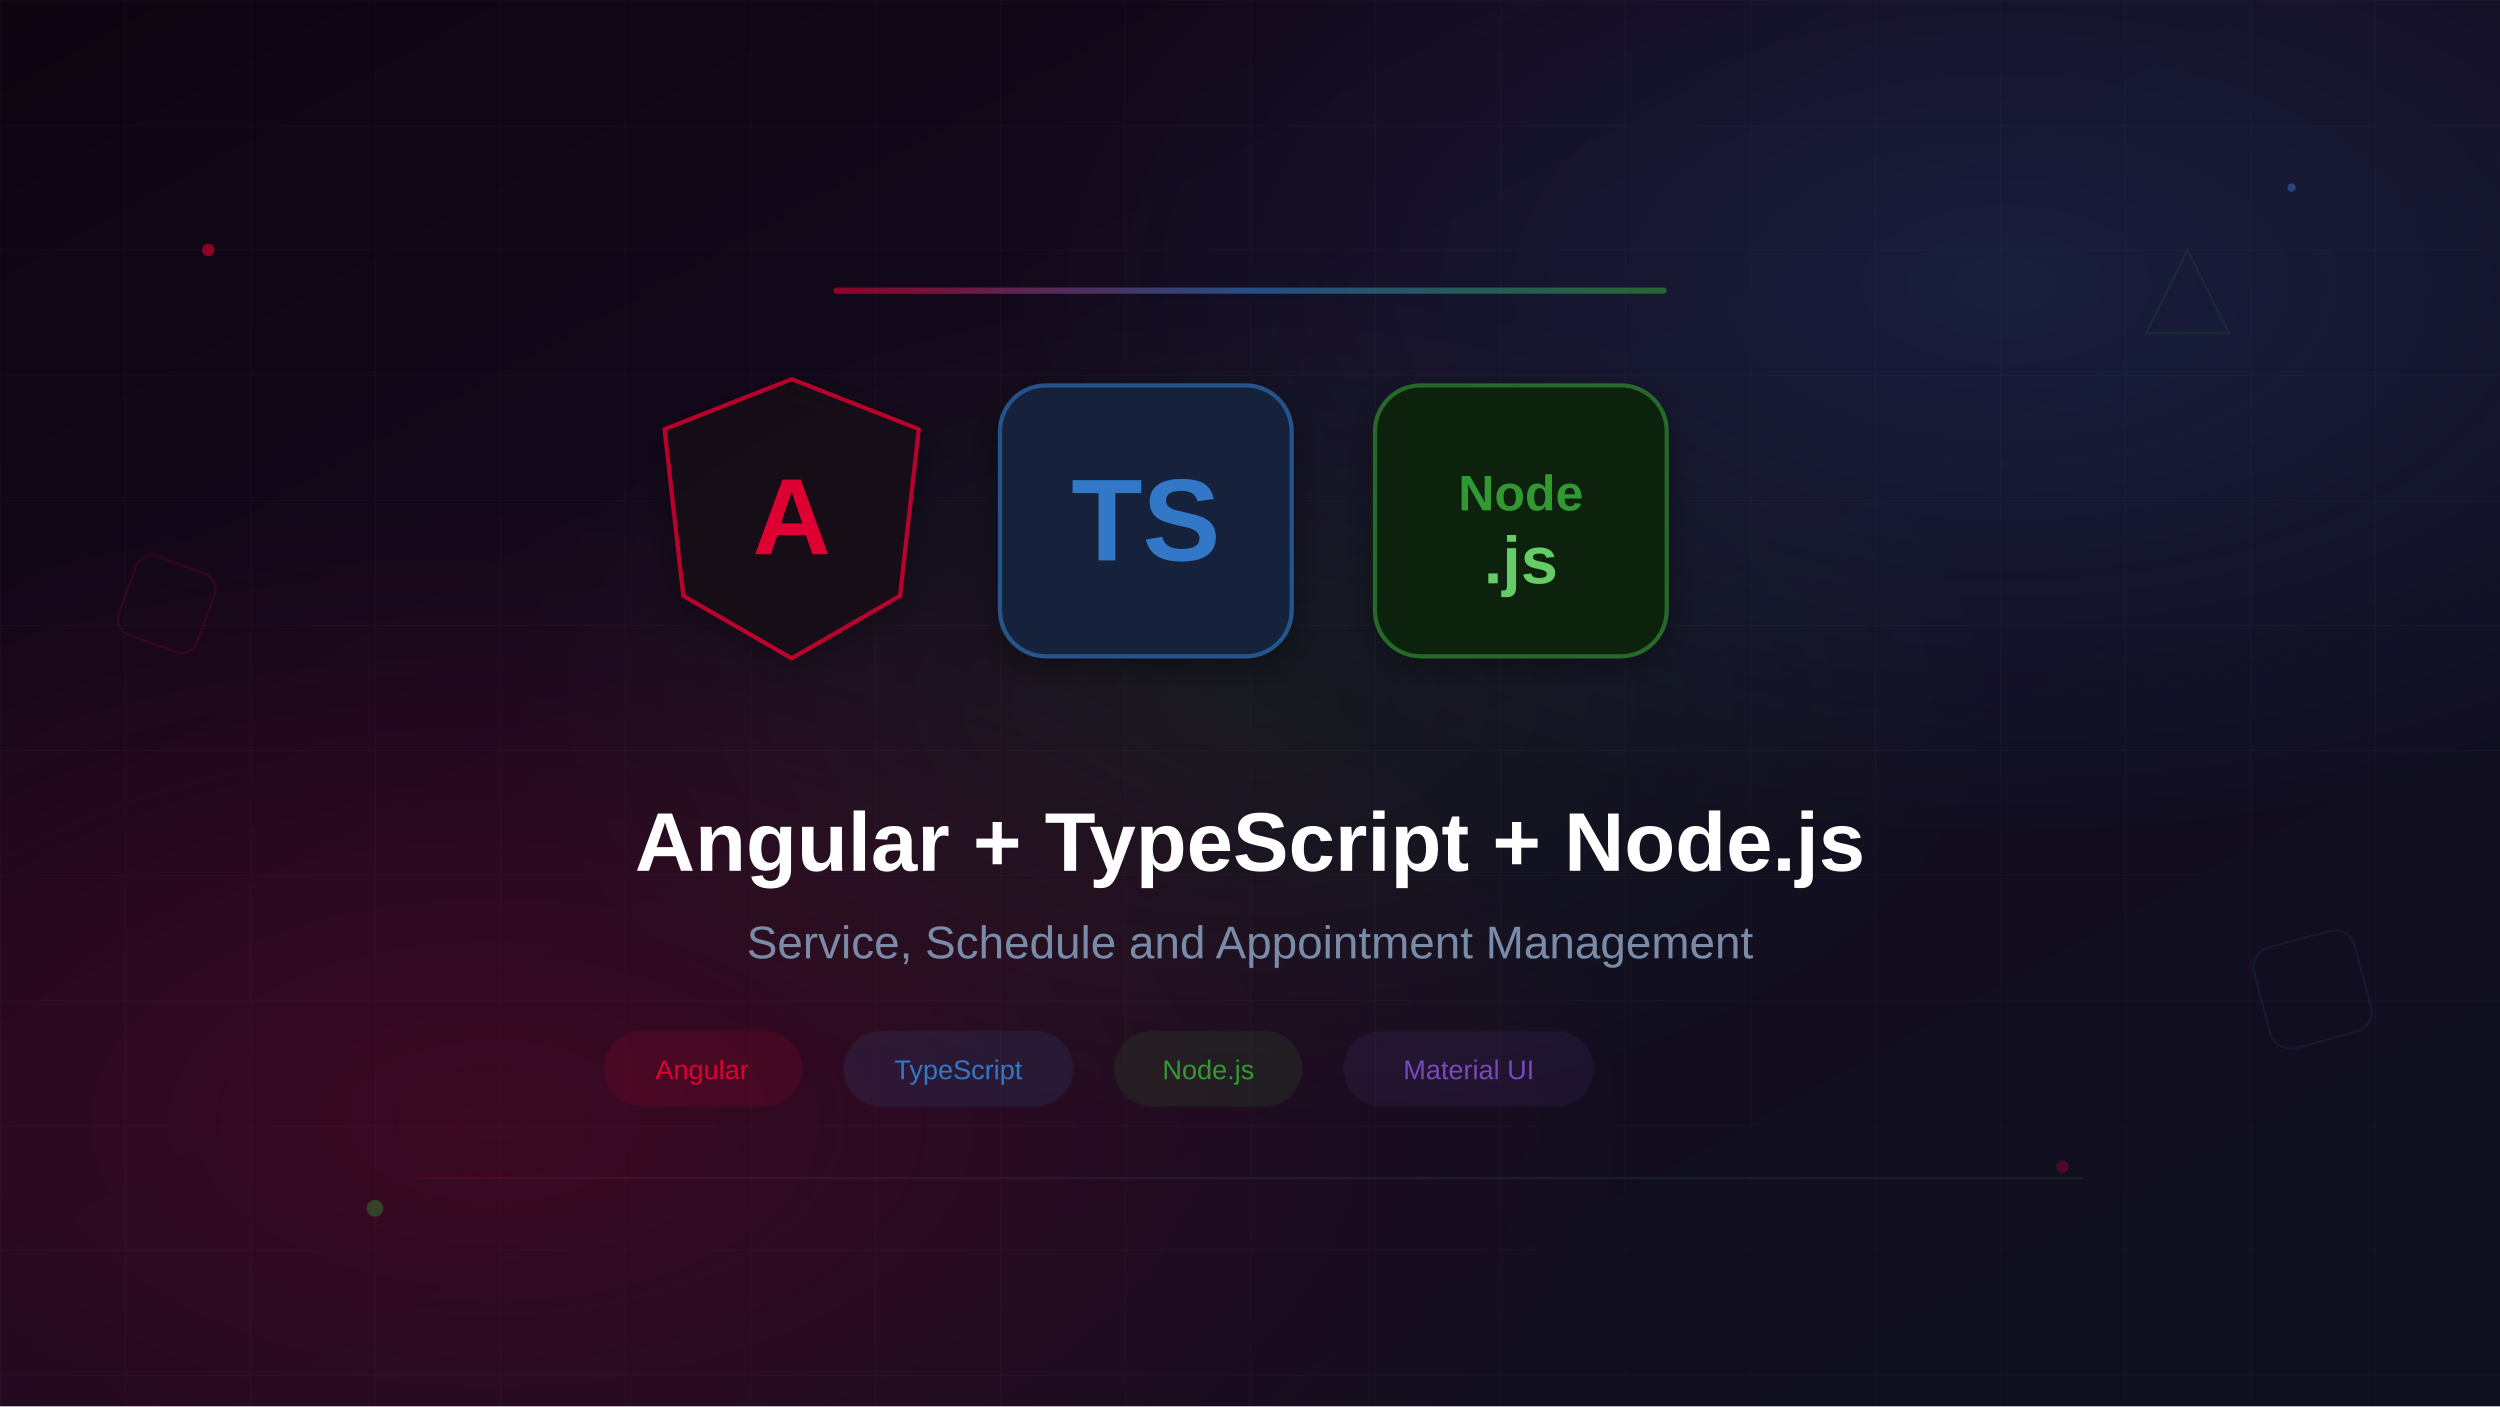
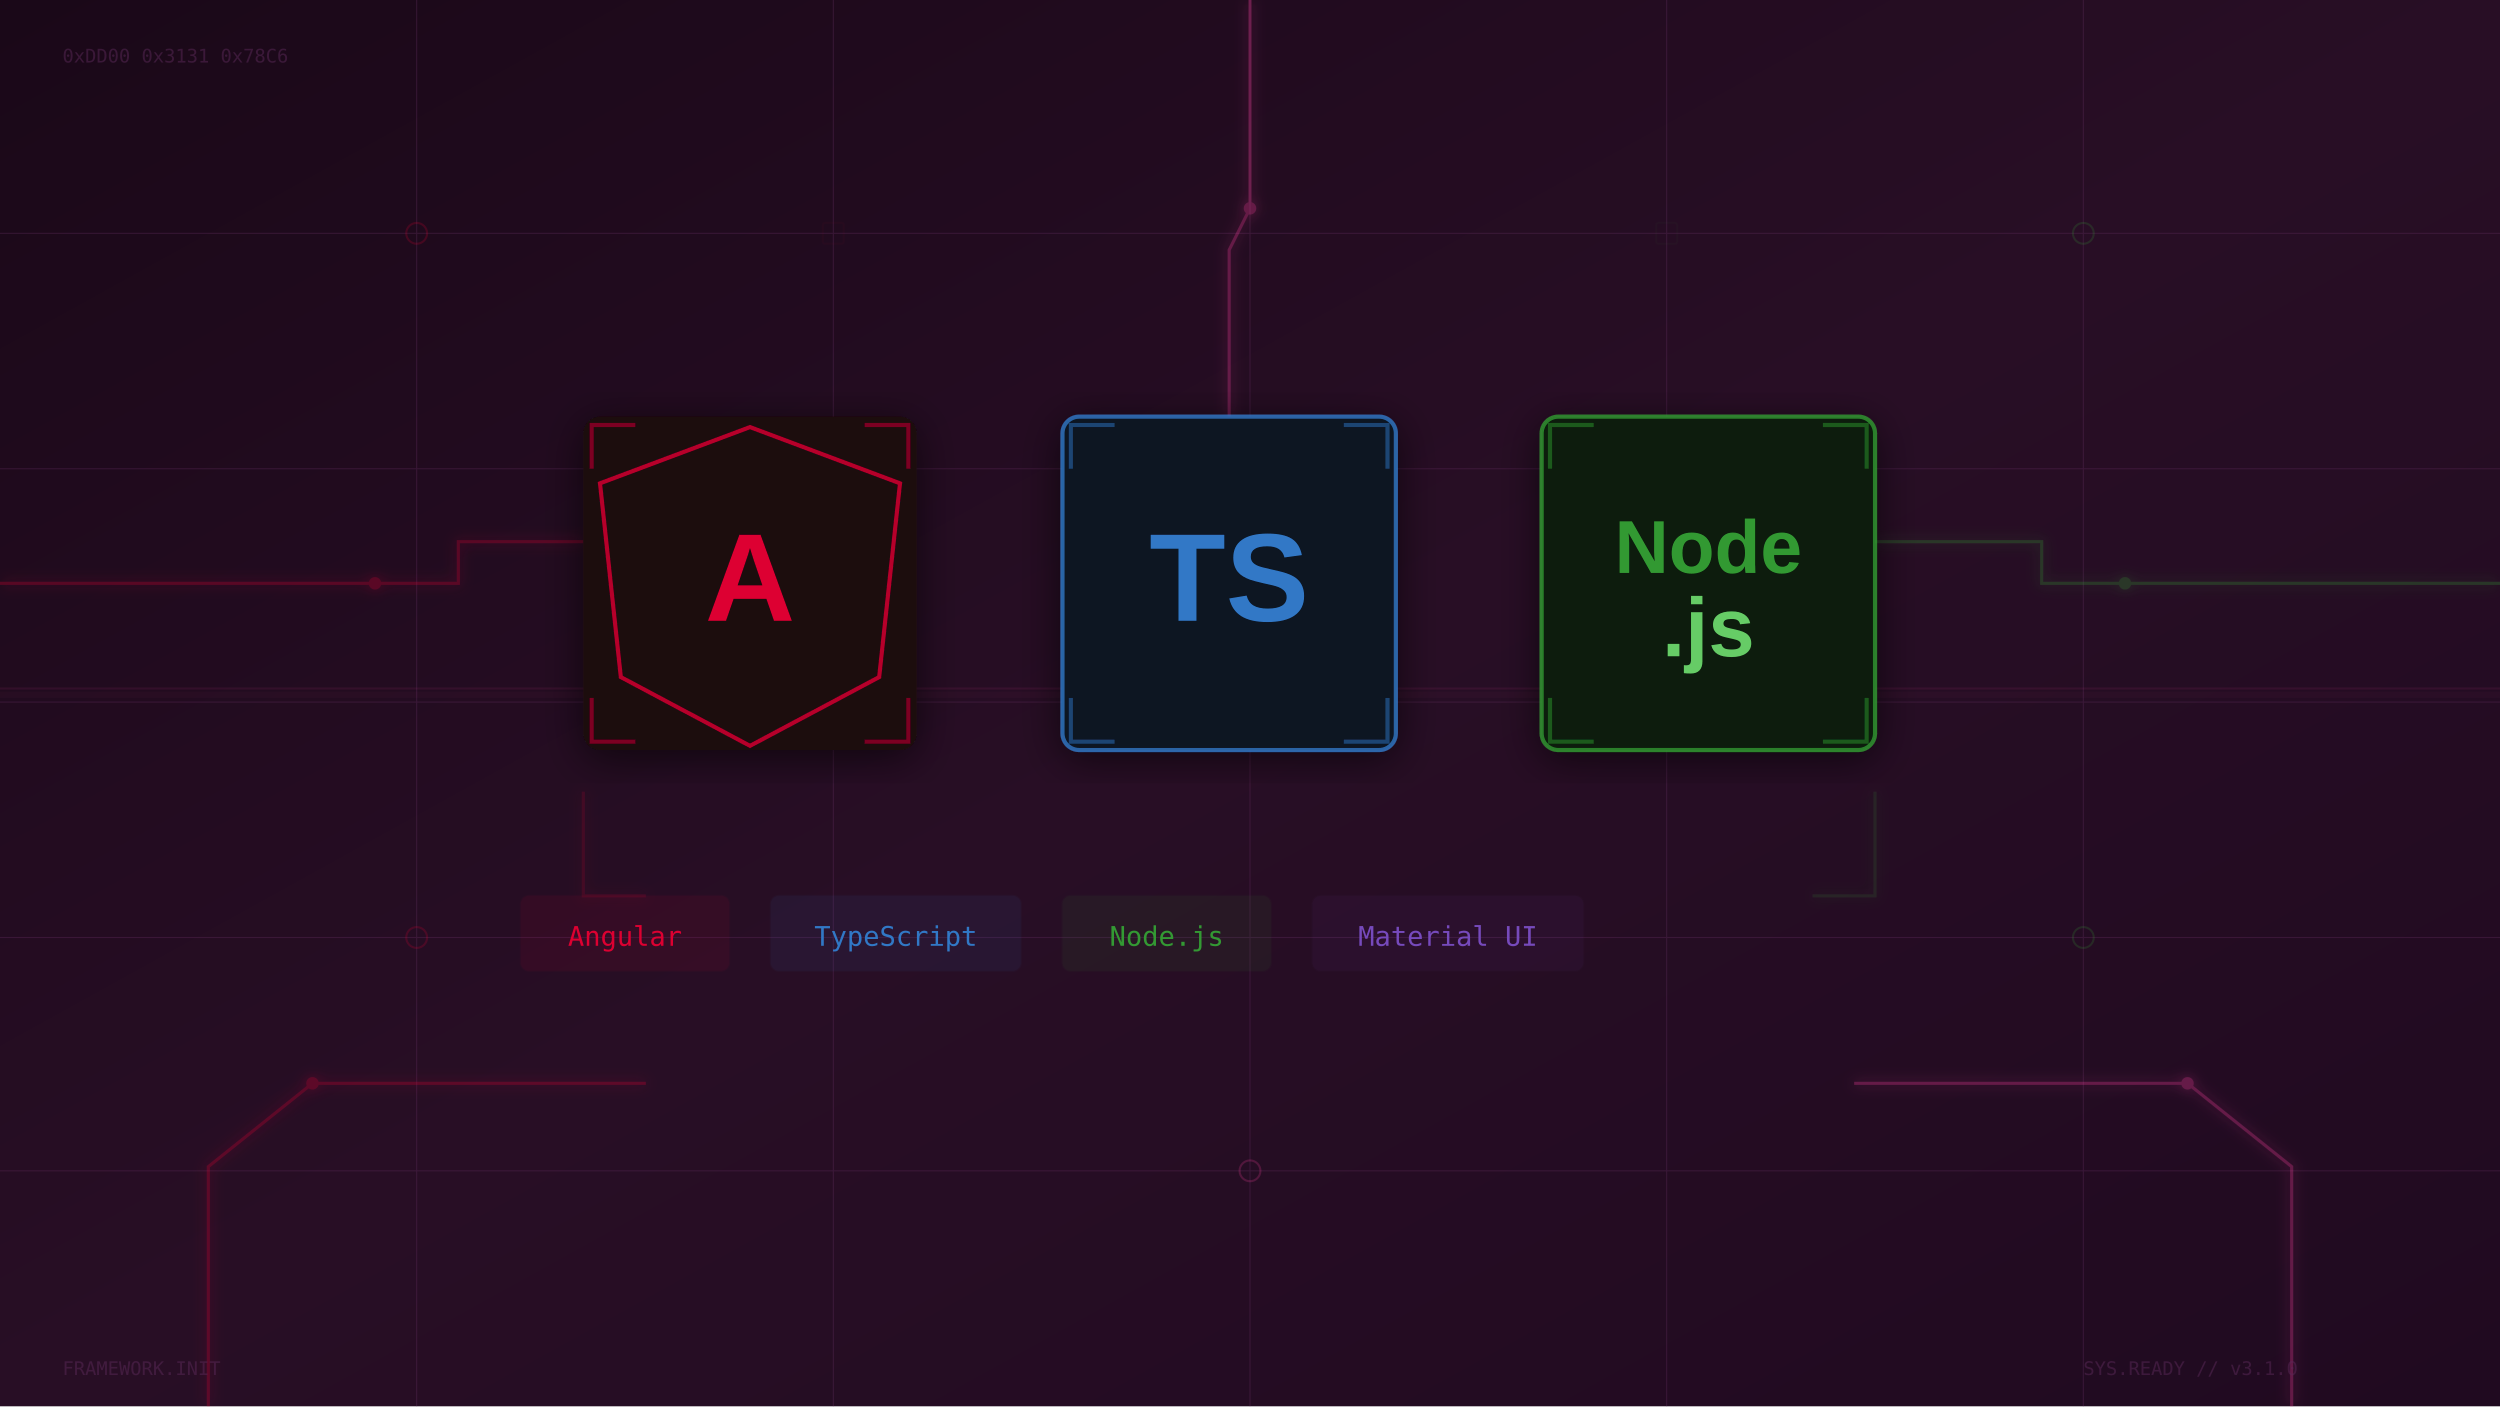
<svg xmlns="http://www.w3.org/2000/svg" viewBox="0 0 1200 675">
  <defs>
    <linearGradient id="bg" x1="0%" y1="0%" x2="100%" y2="100%">
-       <stop offset="0%" style="stop-color:#0e0410" />
-       <stop offset="40%" style="stop-color:#140a1e" />
-       <stop offset="100%" style="stop-color:#0e1020" />
+       <stop offset="0%" style="stop-color:#1a0818" />
+       <stop offset="50%" style="stop-color:#280e25" />
+       <stop offset="100%" style="stop-color:#200a20" />
    </linearGradient>
-     <radialGradient id="glow1" cx="20%" cy="80%" r="45%">
-       <stop offset="0%" style="stop-color:#DD0031;stop-opacity:0.2" />
-       <stop offset="100%" style="stop-color:#DD0031;stop-opacity:0" />
-     </radialGradient>
-     <radialGradient id="glow2" cx="80%" cy="20%" r="40%">
-       <stop offset="0%" style="stop-color:#3178C6;stop-opacity:0.18" />
-       <stop offset="100%" style="stop-color:#3178C6;stop-opacity:0" />
-     </radialGradient>
-     <radialGradient id="glow3" cx="50%" cy="50%" r="30%">
-       <stop offset="0%" style="stop-color:#339933;stop-opacity:0.1" />
-       <stop offset="100%" style="stop-color:#339933;stop-opacity:0" />
-     </radialGradient>
-     <pattern id="grid" width="60" height="60" patternUnits="userSpaceOnUse">
-       <path d="M 60 0 L 0 0 0 60" fill="none" stroke="#ffffff" stroke-width="0.5" opacity="0.04" />
-     </pattern>
    <linearGradient id="accent" x1="0%" y1="0%" x2="100%" y2="0%">
      <stop offset="0%" style="stop-color:#DD0031" />
      <stop offset="50%" style="stop-color:#3178C6" />
      <stop offset="100%" style="stop-color:#339933" />
    </linearGradient>
    <filter id="shadow">
-       <feDropShadow dx="0" dy="4" stdDeviation="8" flood-color="#000" flood-opacity="0.4" />
+       <feDropShadow dx="0" dy="4" stdDeviation="10" flood-color="#000" flood-opacity="0.6" />
+     </filter>
+     <filter id="neonGlow">
+       <feGaussianBlur stdDeviation="3" result="blur" />
+       <feMerge>
+         <feMergeNode in="blur" />
+         <feMergeNode in="SourceGraphic" />
+       </feMerge>
    </filter>
  </defs>
  <rect width="1200" height="675" fill="url(#bg)" />
-   <rect width="1200" height="675" fill="url(#glow1)" />
-   <rect width="1200" height="675" fill="url(#glow2)" />
-   <rect width="1200" height="675" fill="url(#glow3)" />
-   <rect width="1200" height="675" fill="url(#grid)" />
-   <circle cx="100" cy="120" r="3" fill="#DD0031" opacity="0.6" />
-   <circle cx="1100" cy="90" r="2" fill="#3178C6" opacity="0.5" />
-   <circle cx="180" cy="580" r="4" fill="#339933" opacity="0.4" />
-   <circle cx="990" cy="560" r="3" fill="#DD0031" opacity="0.3" />
-   <rect x="60" y="270" width="40" height="40" rx="8" fill="none" stroke="#DD0031" stroke-width="1" opacity="0.15" transform="rotate(20 80 290)" />
-   <rect x="1085" y="450" width="50" height="50" rx="10" fill="none" stroke="#3178C6" stroke-width="1" opacity="0.12" transform="rotate(-15 1110 475)" />
-   <polygon points="1050,120 1070,160 1030,160" fill="none" stroke="#339933" stroke-width="1" opacity="0.12" />
-   <rect x="400" y="138" width="400" height="3" rx="1.5" fill="url(#accent)" opacity="0.6" />
+   <g stroke="#5a2858" stroke-width="0.5" opacity="0.4">
+     <line x1="0" y1="112" x2="1200" y2="112" />
+     <line x1="0" y1="225" x2="1200" y2="225" />
+     <line x1="0" y1="337" x2="1200" y2="337" />
+     <line x1="0" y1="450" x2="1200" y2="450" />
+     <line x1="0" y1="562" x2="1200" y2="562" />
+     <line x1="200" y1="0" x2="200" y2="675" />
+     <line x1="400" y1="0" x2="400" y2="675" />
+     <line x1="600" y1="0" x2="600" y2="675" />
+     <line x1="800" y1="0" x2="800" y2="675" />
+     <line x1="1000" y1="0" x2="1000" y2="675" />
+   </g>
+   <g fill="none" stroke-width="1.5" opacity="0.3" filter="url(#neonGlow)">
+     <path d="M 0,280 H 180 L 220,280 L 220,260 H 280" stroke="#DD0031" />
+     <circle cx="180" cy="280" r="3" fill="#DD0031" />
+     <path d="M 1200,280 H 1020 L 980,280 L 980,260 H 900" stroke="#339933" />
+     <circle cx="1020" cy="280" r="3" fill="#339933" />
+     <path d="M 600,0 V 100 L 590,120 V 200" stroke="#ff40a0" />
+     <circle cx="600" cy="100" r="3" fill="#ff40a0" />
+     <path d="M 100,675 V 560 L 150,520 H 310" stroke="#DD0031" />
+     <circle cx="150" cy="520" r="3" fill="#DD0031" />
+     <path d="M 1100,675 V 560 L 1050,520 H 890" stroke="#ff40a0" />
+     <circle cx="1050" cy="520" r="3" fill="#ff40a0" />
+     <path d="M 280,380 V 430 H 310" stroke="#DD0031" opacity="0.5" />
+     <path d="M 900,380 V 430 H 870" stroke="#339933" opacity="0.5" />
+   </g>
+   <g fill="none" stroke-width="1" opacity="0.2">
+     <circle cx="200" cy="112" r="5" stroke="#DD0031" />
+     <circle cx="400" cy="225" r="5" stroke="#ff40a0" />
+     <circle cx="800" cy="225" r="5" stroke="#ff40a0" />
+     <circle cx="1000" cy="112" r="5" stroke="#339933" />
+     <circle cx="200" cy="450" r="5" stroke="#DD0031" />
+     <circle cx="600" cy="562" r="5" stroke="#ff40a0" />
+     <circle cx="1000" cy="450" r="5" stroke="#339933" />
+     <rect x="395" y="107" width="10" height="10" rx="1" stroke="#DD0031" opacity="0.15" />
+     <rect x="795" y="107" width="10" height="10" rx="1" stroke="#339933" opacity="0.15" />
+   </g>
+   <rect x="0" y="330" width="1200" height="1" fill="#ff40a0" opacity="0.08" />
+   <rect x="0" y="332" width="1200" height="3" fill="#ff40a0" opacity="0.03" />
+   <text x="30" y="30" font-family="Consolas, monospace" font-size="9" fill="#5a2858" opacity="0.5">0xDD00 0x3131 0x78C6</text>
+   <text x="1000" y="660" font-family="Consolas, monospace" font-size="9" fill="#5a2858" opacity="0.5">SYS.READY // v3.1.0</text>
+   <text x="30" y="660" font-family="Consolas, monospace" font-size="9" fill="#5a2858" opacity="0.5">FRAMEWORK.INIT</text>
  <g filter="url(#shadow)">
-     <g transform="translate(315, 178)">
-       <polygon points="65,4 126,28 117,108 65,138 13,108 4,28" fill="#1e0a12" stroke="#DD0031" stroke-width="2" opacity="0.8" />
-       <text x="65" y="88" font-family="Arial, sans-serif" font-size="52" font-weight="bold" fill="#DD0031" text-anchor="middle">A</text>
+     <g transform="translate(280, 200)">
+       <rect x="0" y="0" width="160" height="160" rx="8" fill="#1a0810" />
+       <polygon points="80,5 152,32 142,125 80,158 18,125 8,32" fill="none" stroke="#DD0031" stroke-width="2" opacity="0.8" />
+       <path d="M 4,25 V 4 H 25" fill="none" stroke="#DD0031" stroke-width="2" opacity="0.5" />
+       <path d="M 135,4 H 156 V 25" fill="none" stroke="#DD0031" stroke-width="2" opacity="0.5" />
+       <path d="M 156,135 V 156 H 135" fill="none" stroke="#DD0031" stroke-width="2" opacity="0.5" />
+       <path d="M 25,156 H 4 V 135" fill="none" stroke="#DD0031" stroke-width="2" opacity="0.5" />
+       <text x="80" y="98" font-family="Arial, sans-serif" font-size="60" font-weight="bold" fill="#DD0031" text-anchor="middle">A</text>
    </g>
-     <g transform="translate(480, 185)">
-       <rect x="0" y="0" width="140" height="130" rx="22" fill="#12223a" />
-       <rect x="0" y="0" width="140" height="130" rx="22" fill="none" stroke="#3178C6" stroke-width="2" opacity="0.6" />
-       <text x="70" y="84" font-family="Arial, sans-serif" font-size="56" font-weight="bold" fill="#3178C6" text-anchor="middle">TS</text>
+     <g transform="translate(510, 200)">
+       <rect x="0" y="0" width="160" height="160" rx="8" fill="#0a1220" />
+       <rect x="0" y="0" width="160" height="160" rx="8" fill="none" stroke="#3178C6" stroke-width="2" opacity="0.8" />
+       <path d="M 4,25 V 4 H 25" fill="none" stroke="#3178C6" stroke-width="2" opacity="0.5" />
+       <path d="M 135,4 H 156 V 25" fill="none" stroke="#3178C6" stroke-width="2" opacity="0.5" />
+       <path d="M 156,135 V 156 H 135" fill="none" stroke="#3178C6" stroke-width="2" opacity="0.5" />
+       <path d="M 25,156 H 4 V 135" fill="none" stroke="#3178C6" stroke-width="2" opacity="0.5" />
+       <text x="80" y="98" font-family="Arial, sans-serif" font-size="60" font-weight="bold" fill="#3178C6" text-anchor="middle">TS</text>
    </g>
-     <g transform="translate(660, 185)">
-       <rect x="0" y="0" width="140" height="130" rx="22" fill="#0e2010" />
-       <rect x="0" y="0" width="140" height="130" rx="22" fill="none" stroke="#339933" stroke-width="2" opacity="0.6" />
-       <text x="70" y="60" font-family="Arial, sans-serif" font-size="24" font-weight="bold" fill="#339933" text-anchor="middle">Node</text>
-       <text x="70" y="95" font-family="Arial, sans-serif" font-size="32" font-weight="bold" fill="#66cc66" text-anchor="middle">.js</text>
+     <g transform="translate(740, 200)">
+       <rect x="0" y="0" width="160" height="160" rx="8" fill="#081a0a" />
+       <rect x="0" y="0" width="160" height="160" rx="8" fill="none" stroke="#339933" stroke-width="2" opacity="0.8" />
+       <path d="M 4,25 V 4 H 25" fill="none" stroke="#339933" stroke-width="2" opacity="0.5" />
+       <path d="M 135,4 H 156 V 25" fill="none" stroke="#339933" stroke-width="2" opacity="0.5" />
+       <path d="M 156,135 V 156 H 135" fill="none" stroke="#339933" stroke-width="2" opacity="0.5" />
+       <path d="M 25,156 H 4 V 135" fill="none" stroke="#339933" stroke-width="2" opacity="0.5" />
+       <text x="80" y="75" font-family="Arial, sans-serif" font-size="36" font-weight="bold" fill="#339933" text-anchor="middle">Node</text>
+       <text x="80" y="115" font-family="Arial, sans-serif" font-size="40" font-weight="bold" fill="#66cc66" text-anchor="middle">.js</text>
    </g>
  </g>
-   <text x="600" y="418" font-family="Arial, sans-serif" font-size="40" font-weight="bold" fill="#ffffff" text-anchor="middle">Angular + TypeScript + Node.js</text>
-   <text x="600" y="460" font-family="Arial, sans-serif" font-size="22" fill="#7a8ba8" text-anchor="middle">Service, Schedule and Appointment Management</text>
-   <g transform="translate(290, 495)">
-     <rect x="0" y="0" width="95" height="36" rx="18" fill="#DD0031" opacity="0.12" stroke="#DD0031" stroke-width="1" stroke-opacity="0.3" />
-     <text x="47" y="23" font-family="Arial, sans-serif" font-size="13" fill="#DD0031" text-anchor="middle">Angular</text>
+   <g transform="translate(250, 430)">
+     <rect x="0" y="0" width="100" height="36" rx="4" fill="#DD0031" opacity="0.08" stroke="#DD0031" stroke-width="1" stroke-opacity="0.4" />
+     <text x="50" y="24" font-family="Consolas, monospace" font-size="13" font-weight="500" fill="#DD0031" text-anchor="middle">Angular</text>
  </g>
-   <g transform="translate(405, 495)">
-     <rect x="0" y="0" width="110" height="36" rx="18" fill="#3178C6" opacity="0.12" stroke="#3178C6" stroke-width="1" stroke-opacity="0.3" />
-     <text x="55" y="23" font-family="Arial, sans-serif" font-size="13" fill="#3178C6" text-anchor="middle">TypeScript</text>
+   <g transform="translate(370, 430)">
+     <rect x="0" y="0" width="120" height="36" rx="4" fill="#3178C6" opacity="0.08" stroke="#3178C6" stroke-width="1" stroke-opacity="0.4" />
+     <text x="60" y="24" font-family="Consolas, monospace" font-size="13" font-weight="500" fill="#3178C6" text-anchor="middle">TypeScript</text>
  </g>
-   <g transform="translate(535, 495)">
-     <rect x="0" y="0" width="90" height="36" rx="18" fill="#339933" opacity="0.12" stroke="#339933" stroke-width="1" stroke-opacity="0.3" />
-     <text x="45" y="23" font-family="Arial, sans-serif" font-size="13" fill="#339933" text-anchor="middle">Node.js</text>
+   <g transform="translate(510, 430)">
+     <rect x="0" y="0" width="100" height="36" rx="4" fill="#339933" opacity="0.08" stroke="#339933" stroke-width="1" stroke-opacity="0.4" />
+     <text x="50" y="24" font-family="Consolas, monospace" font-size="13" font-weight="500" fill="#339933" text-anchor="middle">Node.js</text>
  </g>
-   <g transform="translate(645, 495)">
-     <rect x="0" y="0" width="120" height="36" rx="18" fill="#764ABC" opacity="0.1" stroke="#764ABC" stroke-width="1" stroke-opacity="0.25" />
-     <text x="60" y="23" font-family="Arial, sans-serif" font-size="13" fill="#764ABC" text-anchor="middle">Material UI</text>
+   <g transform="translate(630, 430)">
+     <rect x="0" y="0" width="130" height="36" rx="4" fill="#764ABC" opacity="0.06" stroke="#764ABC" stroke-width="1" stroke-opacity="0.3" />
+     <text x="65" y="24" font-family="Consolas, monospace" font-size="13" font-weight="500" fill="#764ABC" text-anchor="middle">Material UI</text>
  </g>
-   <rect x="200" y="565" width="800" height="1" fill="url(#accent)" opacity="0.15" />
</svg>
